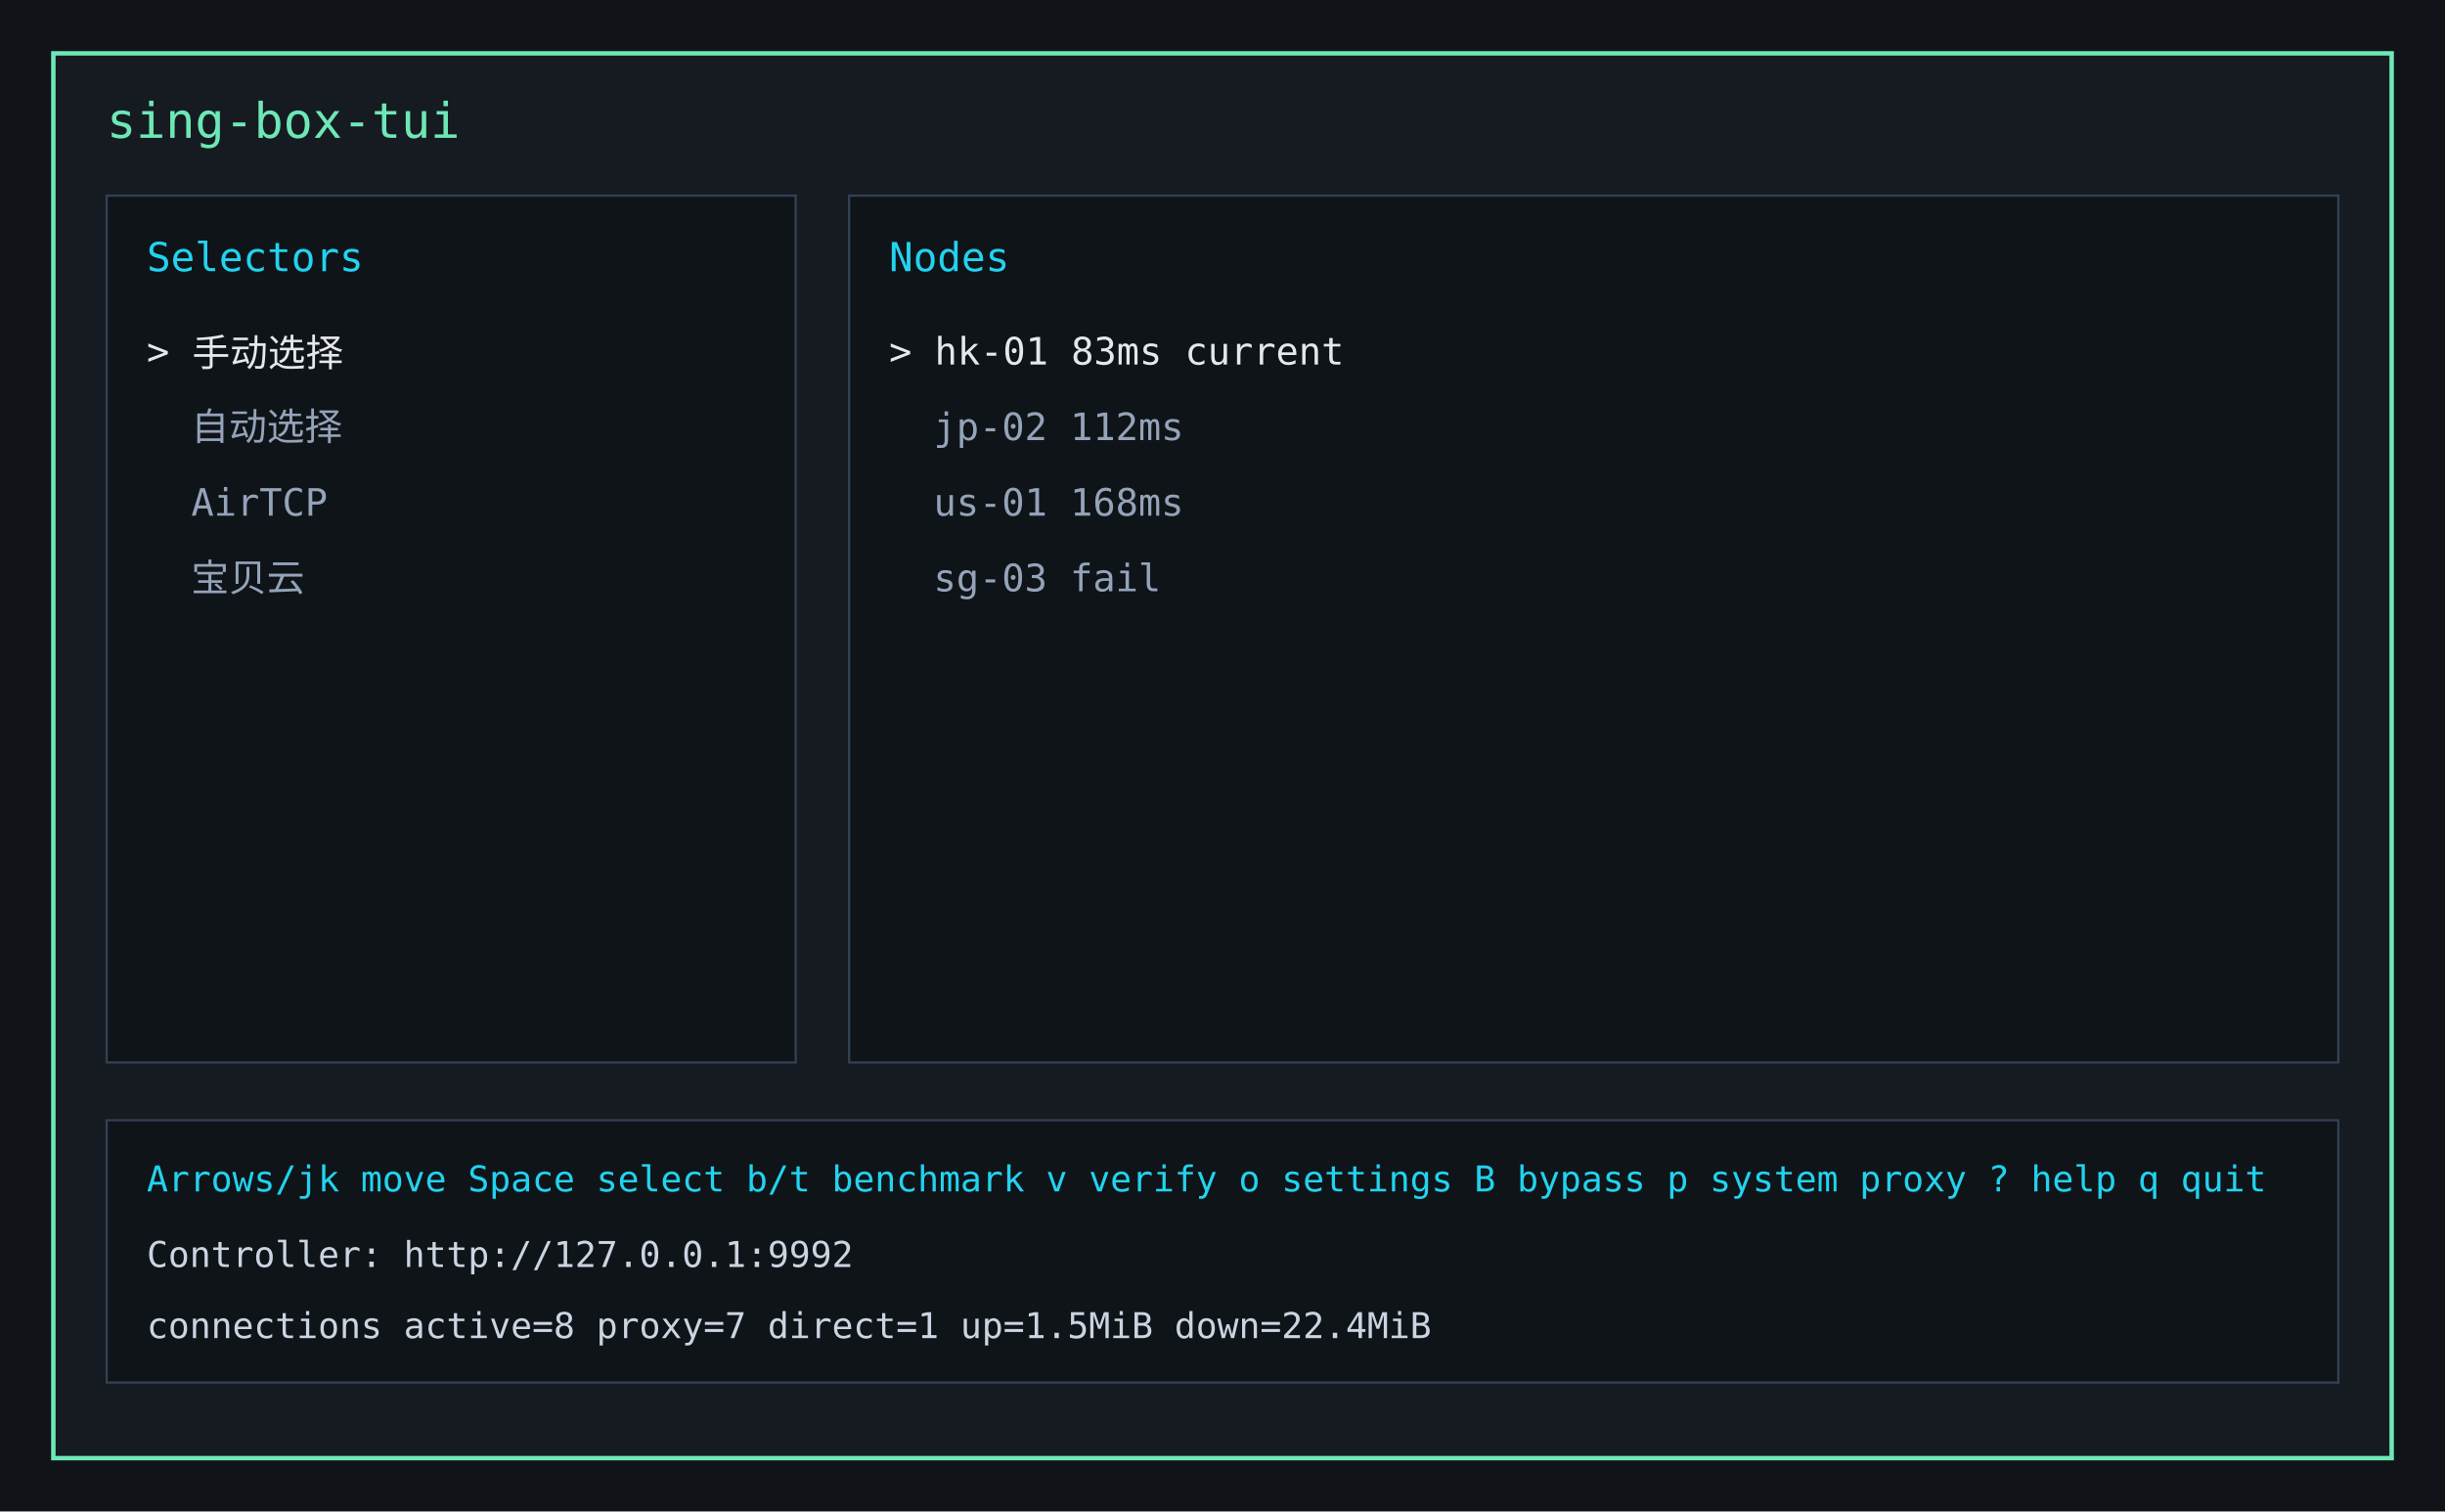
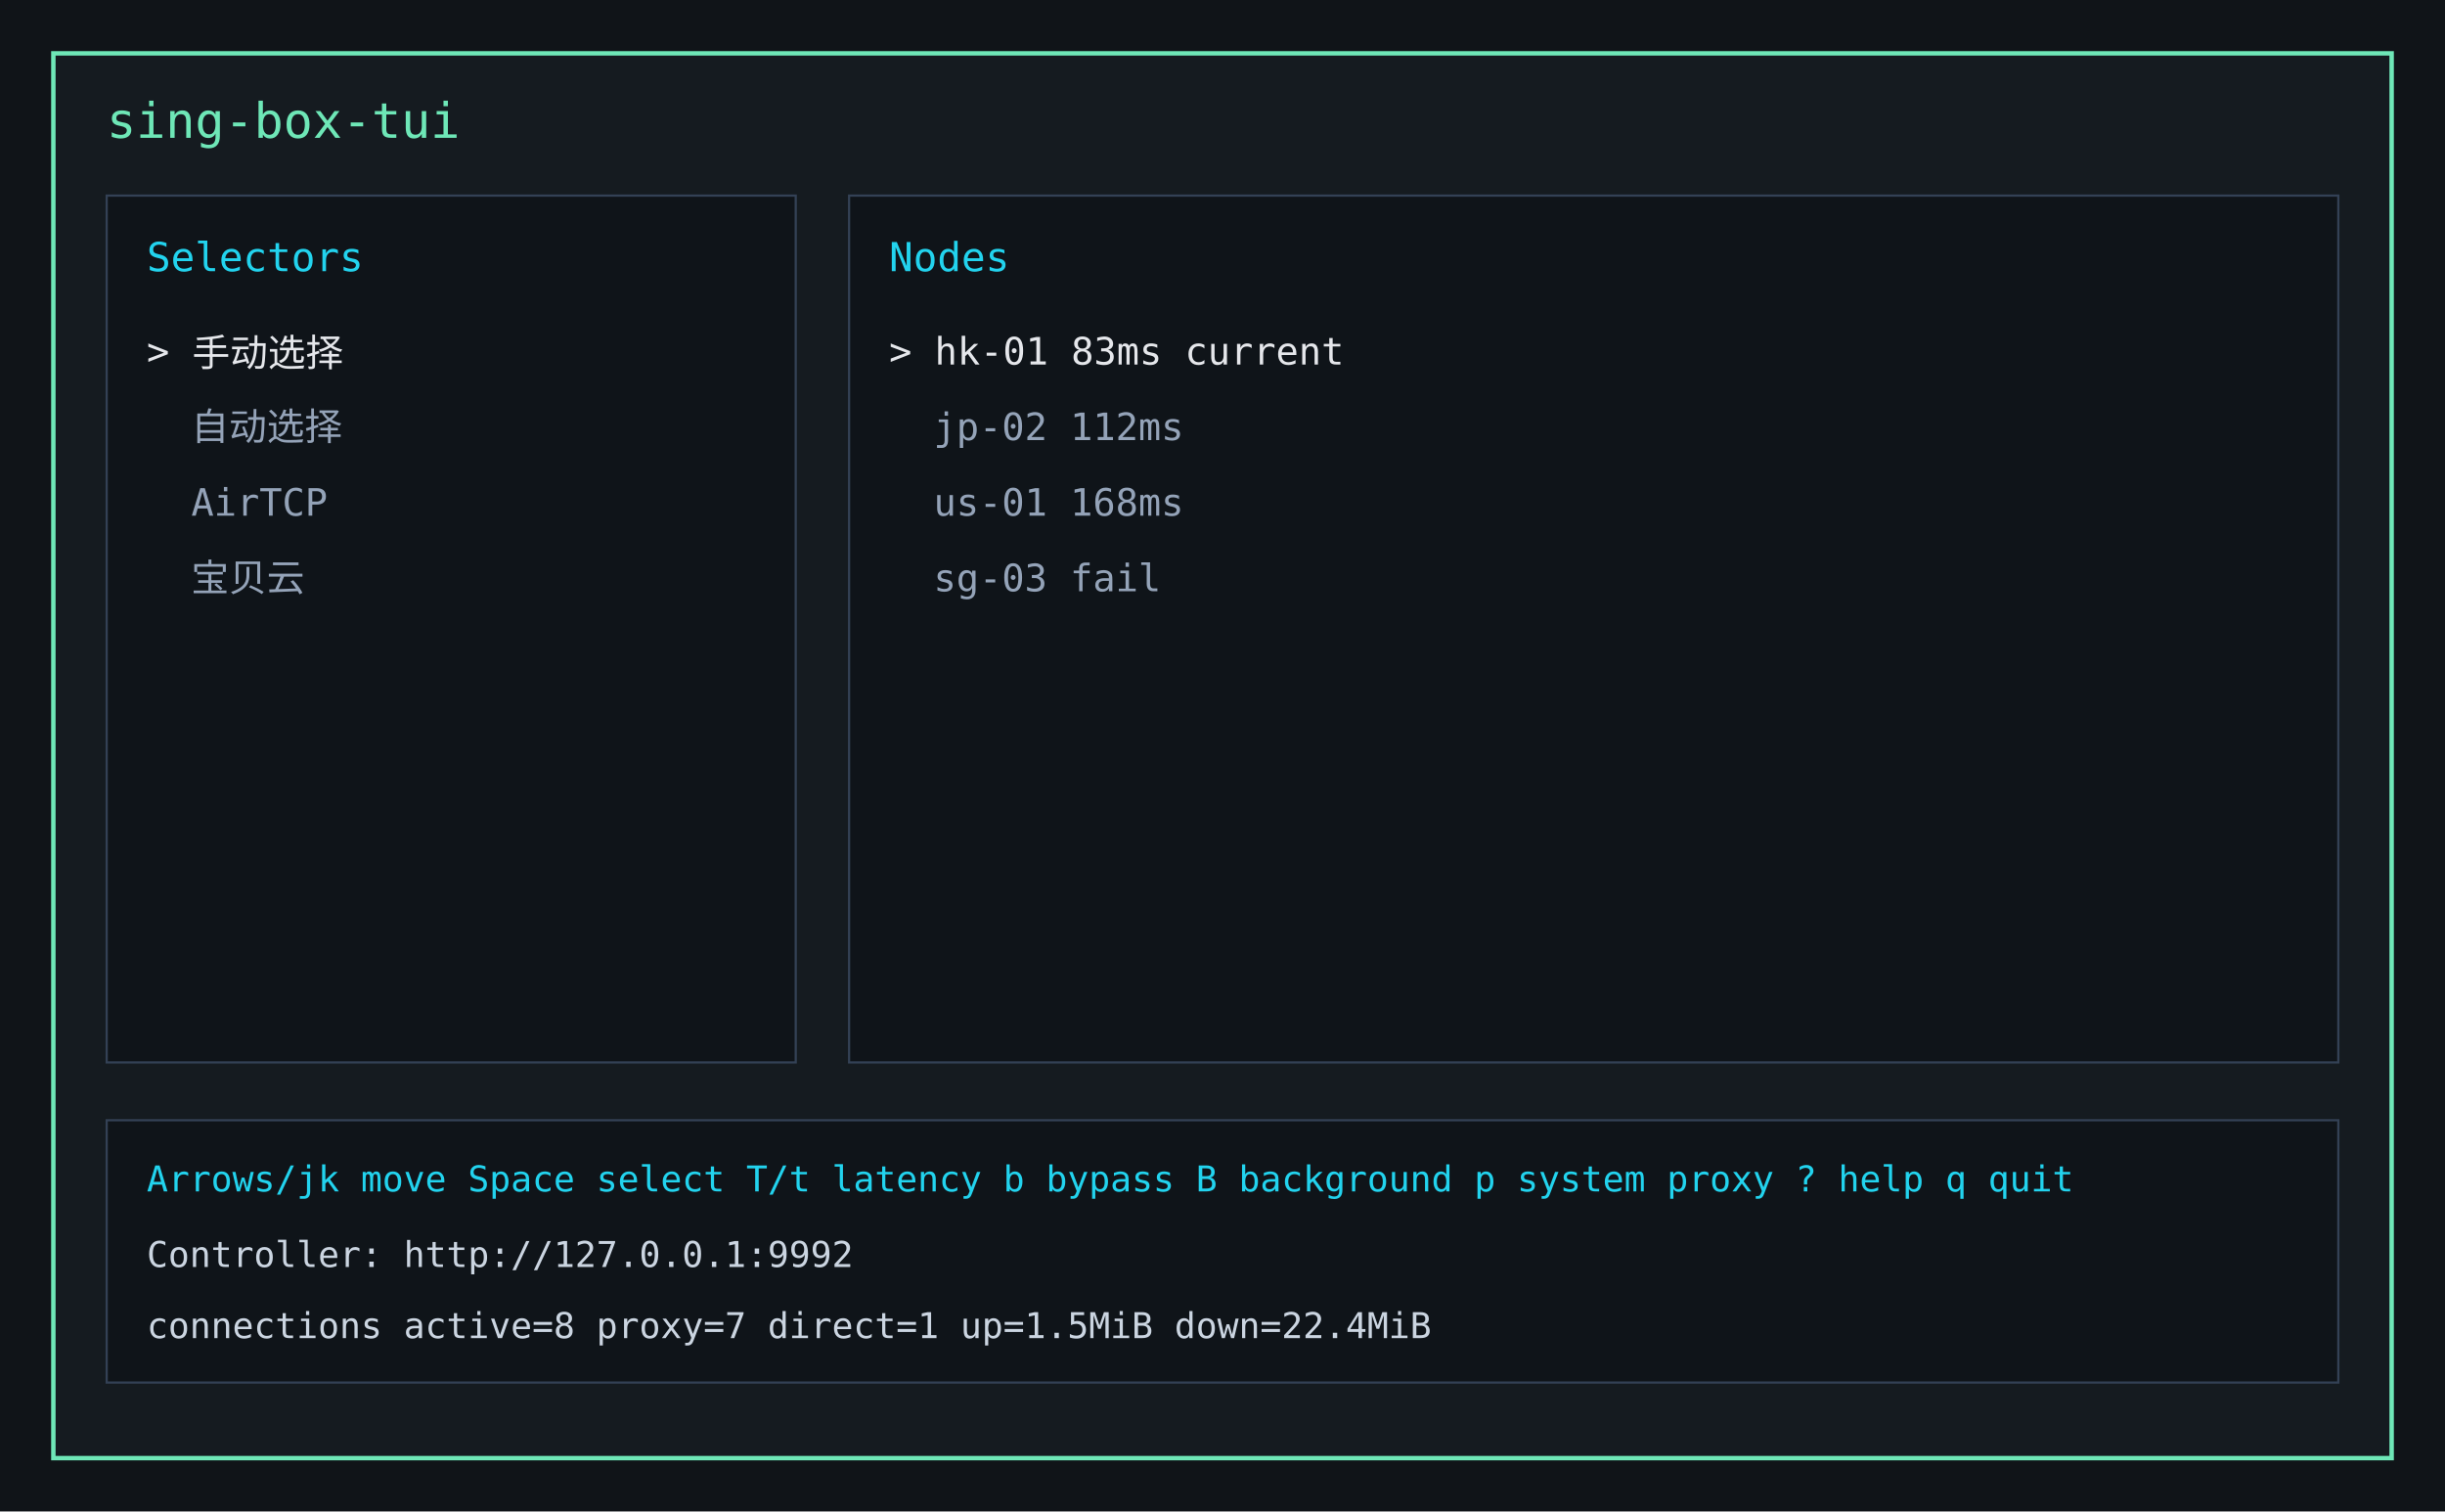
<svg xmlns="http://www.w3.org/2000/svg" width="1100" height="680" viewBox="0 0 1100 680" role="img" aria-label="sing-box-tui main screen">
  <rect width="1100" height="680" fill="#101418" />
  <rect x="24" y="24" width="1052" height="632" fill="#151b20" stroke="#6ee7b7" stroke-width="2" />
  <text x="48" y="62" fill="#6ee7b7" font-family="Consolas, monospace" font-size="22">sing-box-tui</text>
  <rect x="48" y="88" width="310" height="390" fill="#0f1419" stroke="#334155" />
  <text x="66" y="122" fill="#22d3ee" font-family="Consolas, monospace" font-size="18">Selectors</text>
  <text x="66" y="164" fill="#e5e7eb" font-family="Consolas, monospace" font-size="17">&gt; 手动选择</text>
  <text x="86" y="198" fill="#94a3b8" font-family="Consolas, monospace" font-size="17">自动选择</text>
  <text x="86" y="232" fill="#94a3b8" font-family="Consolas, monospace" font-size="17">AirTCP</text>
  <text x="86" y="266" fill="#94a3b8" font-family="Consolas, monospace" font-size="17">宝贝云</text>
  <rect x="382" y="88" width="670" height="390" fill="#0f1419" stroke="#334155" />
  <text x="400" y="122" fill="#22d3ee" font-family="Consolas, monospace" font-size="18">Nodes</text>
  <text x="400" y="164" fill="#e5e7eb" font-family="Consolas, monospace" font-size="17">&gt; hk-01       83ms    current</text>
  <text x="420" y="198" fill="#94a3b8" font-family="Consolas, monospace" font-size="17">jp-02       112ms</text>
  <text x="420" y="232" fill="#94a3b8" font-family="Consolas, monospace" font-size="17">us-01       168ms</text>
  <text x="420" y="266" fill="#94a3b8" font-family="Consolas, monospace" font-size="17">sg-03       fail</text>
  <rect x="48" y="504" width="1004" height="118" fill="#0f1419" stroke="#334155" />
-   <text x="66" y="536" fill="#22d3ee" font-family="Consolas, monospace" font-size="16">Arrows/jk move  Space select  b/t benchmark  v verify  o settings  B bypass  p system proxy  ? help  q quit</text>
+   <text x="66" y="536" fill="#22d3ee" font-family="Consolas, monospace" font-size="16">Arrows/jk move  Space select  T/t latency  b bypass  B background  p system proxy  ? help  q quit</text>
  <text x="66" y="570" fill="#cbd5e1" font-family="Consolas, monospace" font-size="16">Controller: http://127.0.0.1:9992</text>
  <text x="66" y="602" fill="#cbd5e1" font-family="Consolas, monospace" font-size="16">connections active=8 proxy=7 direct=1 up=1.5MiB down=22.4MiB</text>
</svg>
